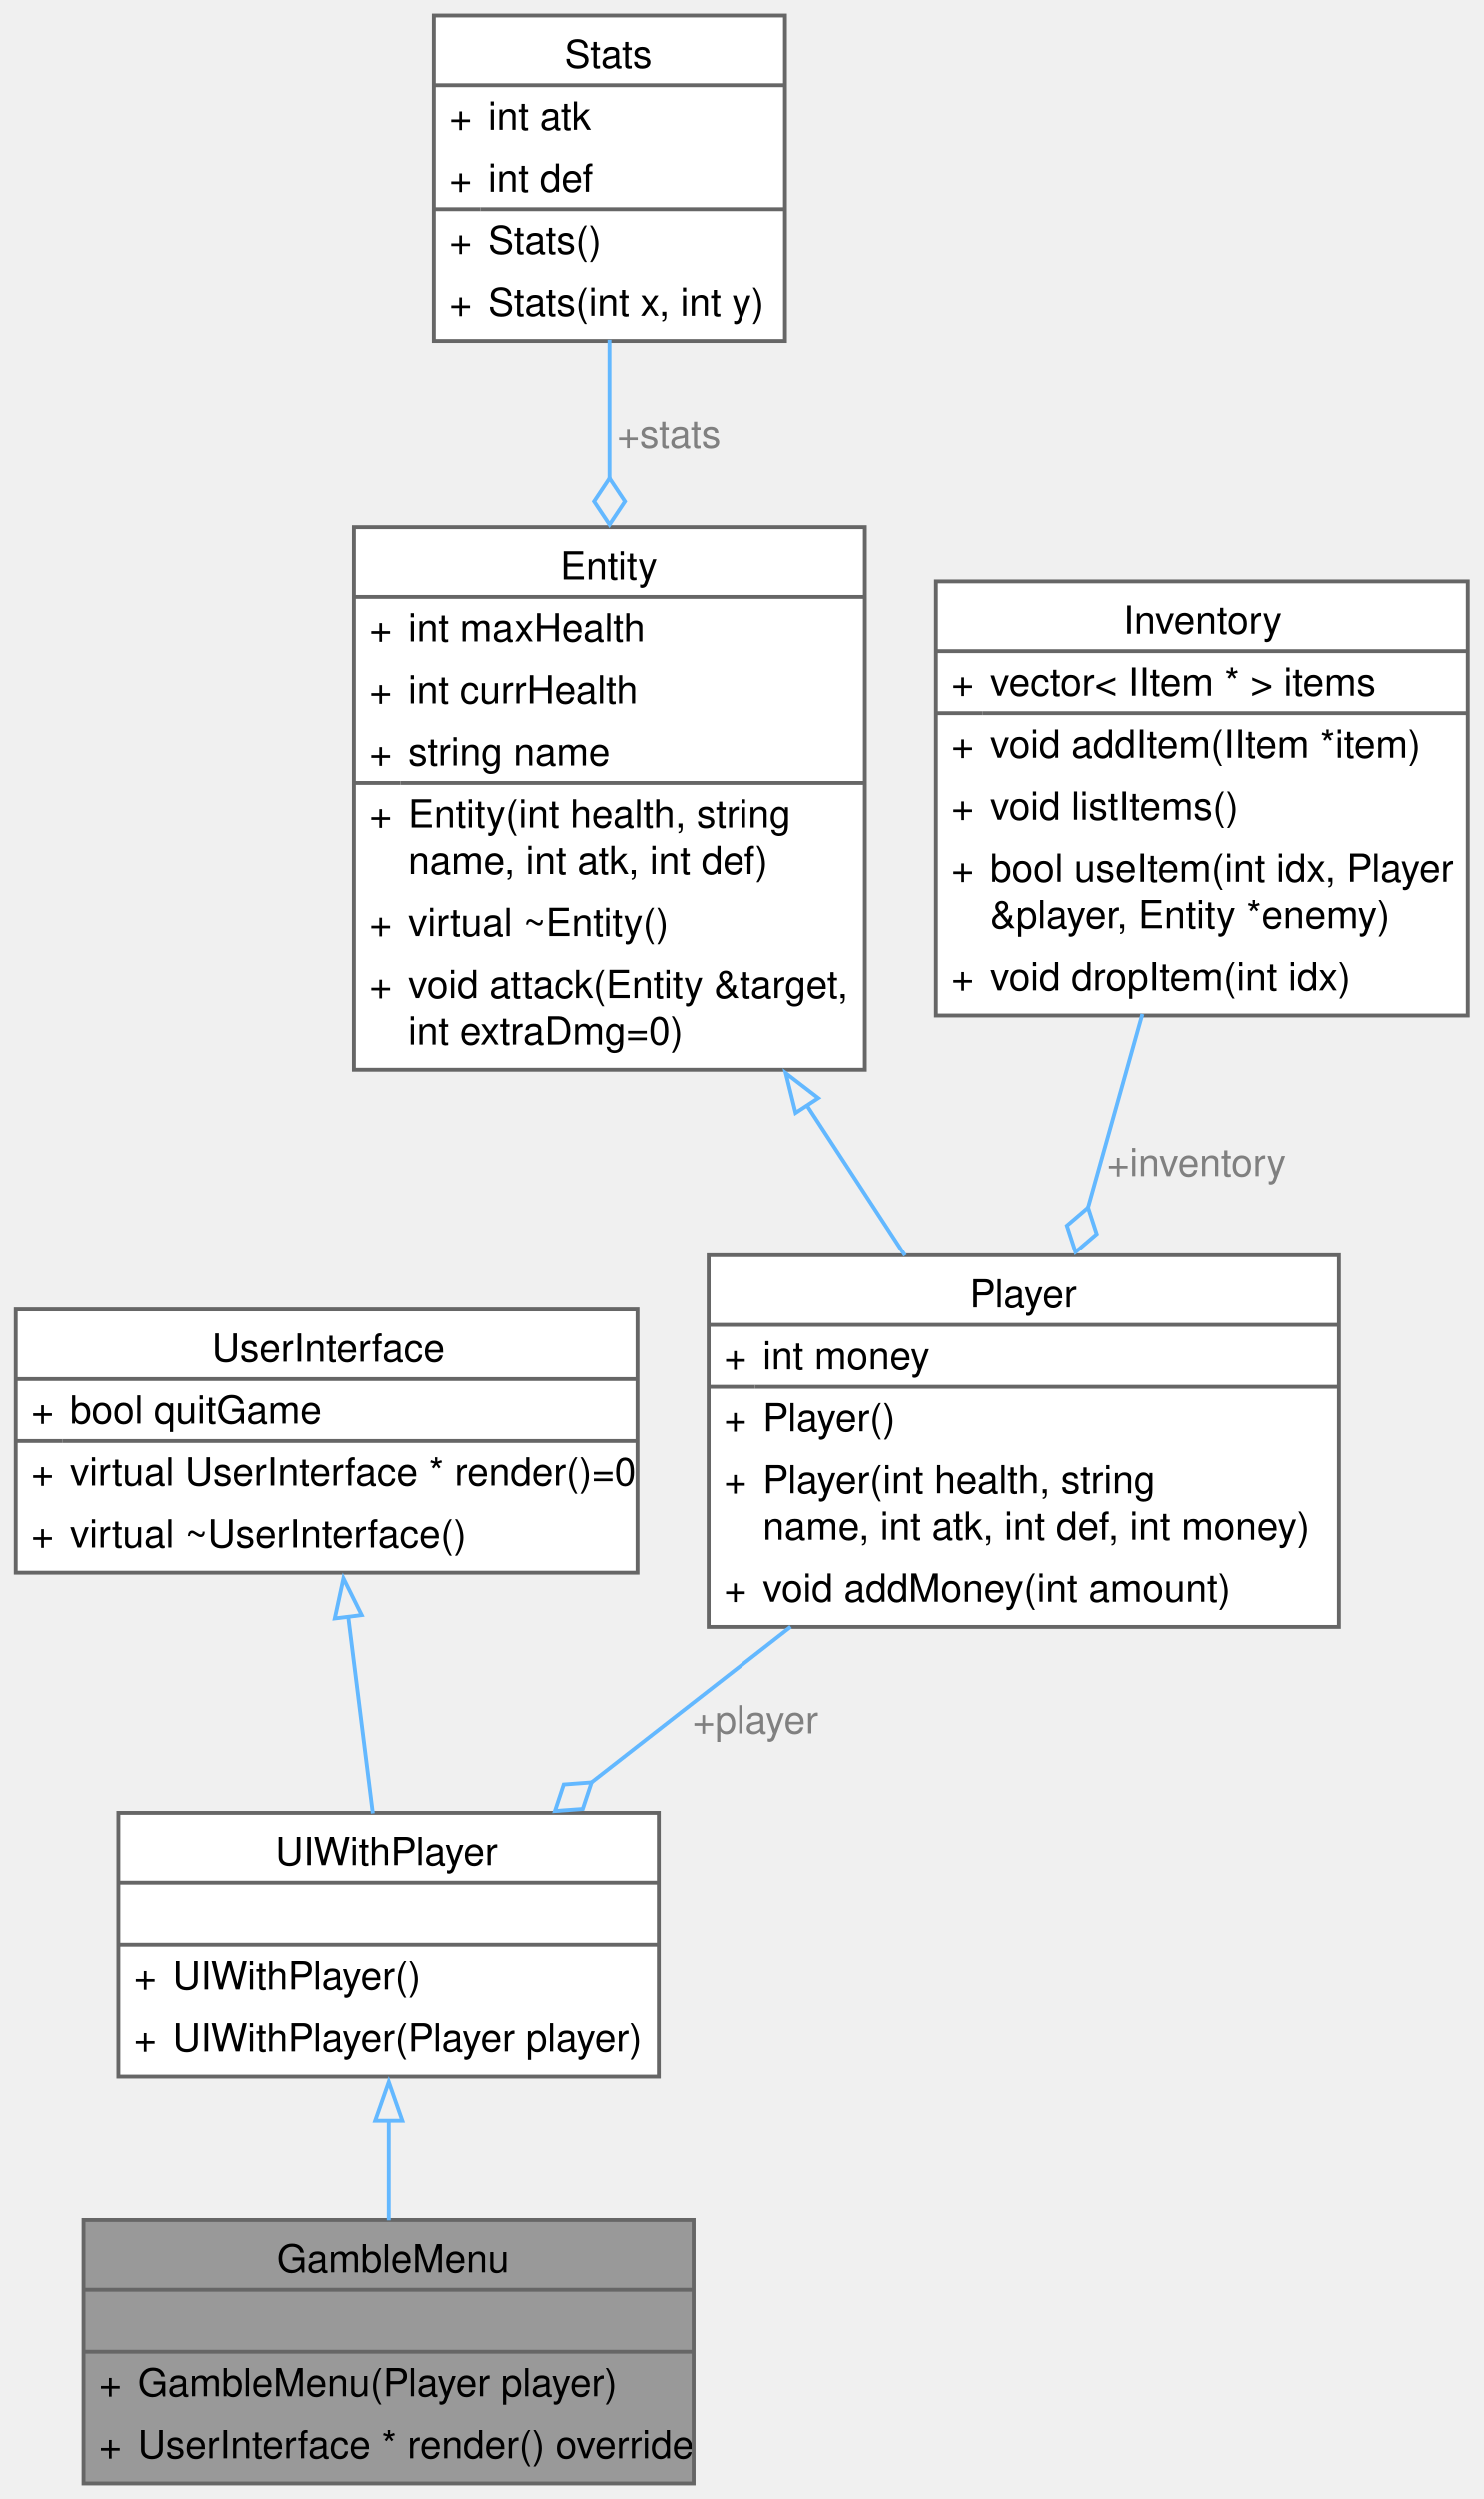
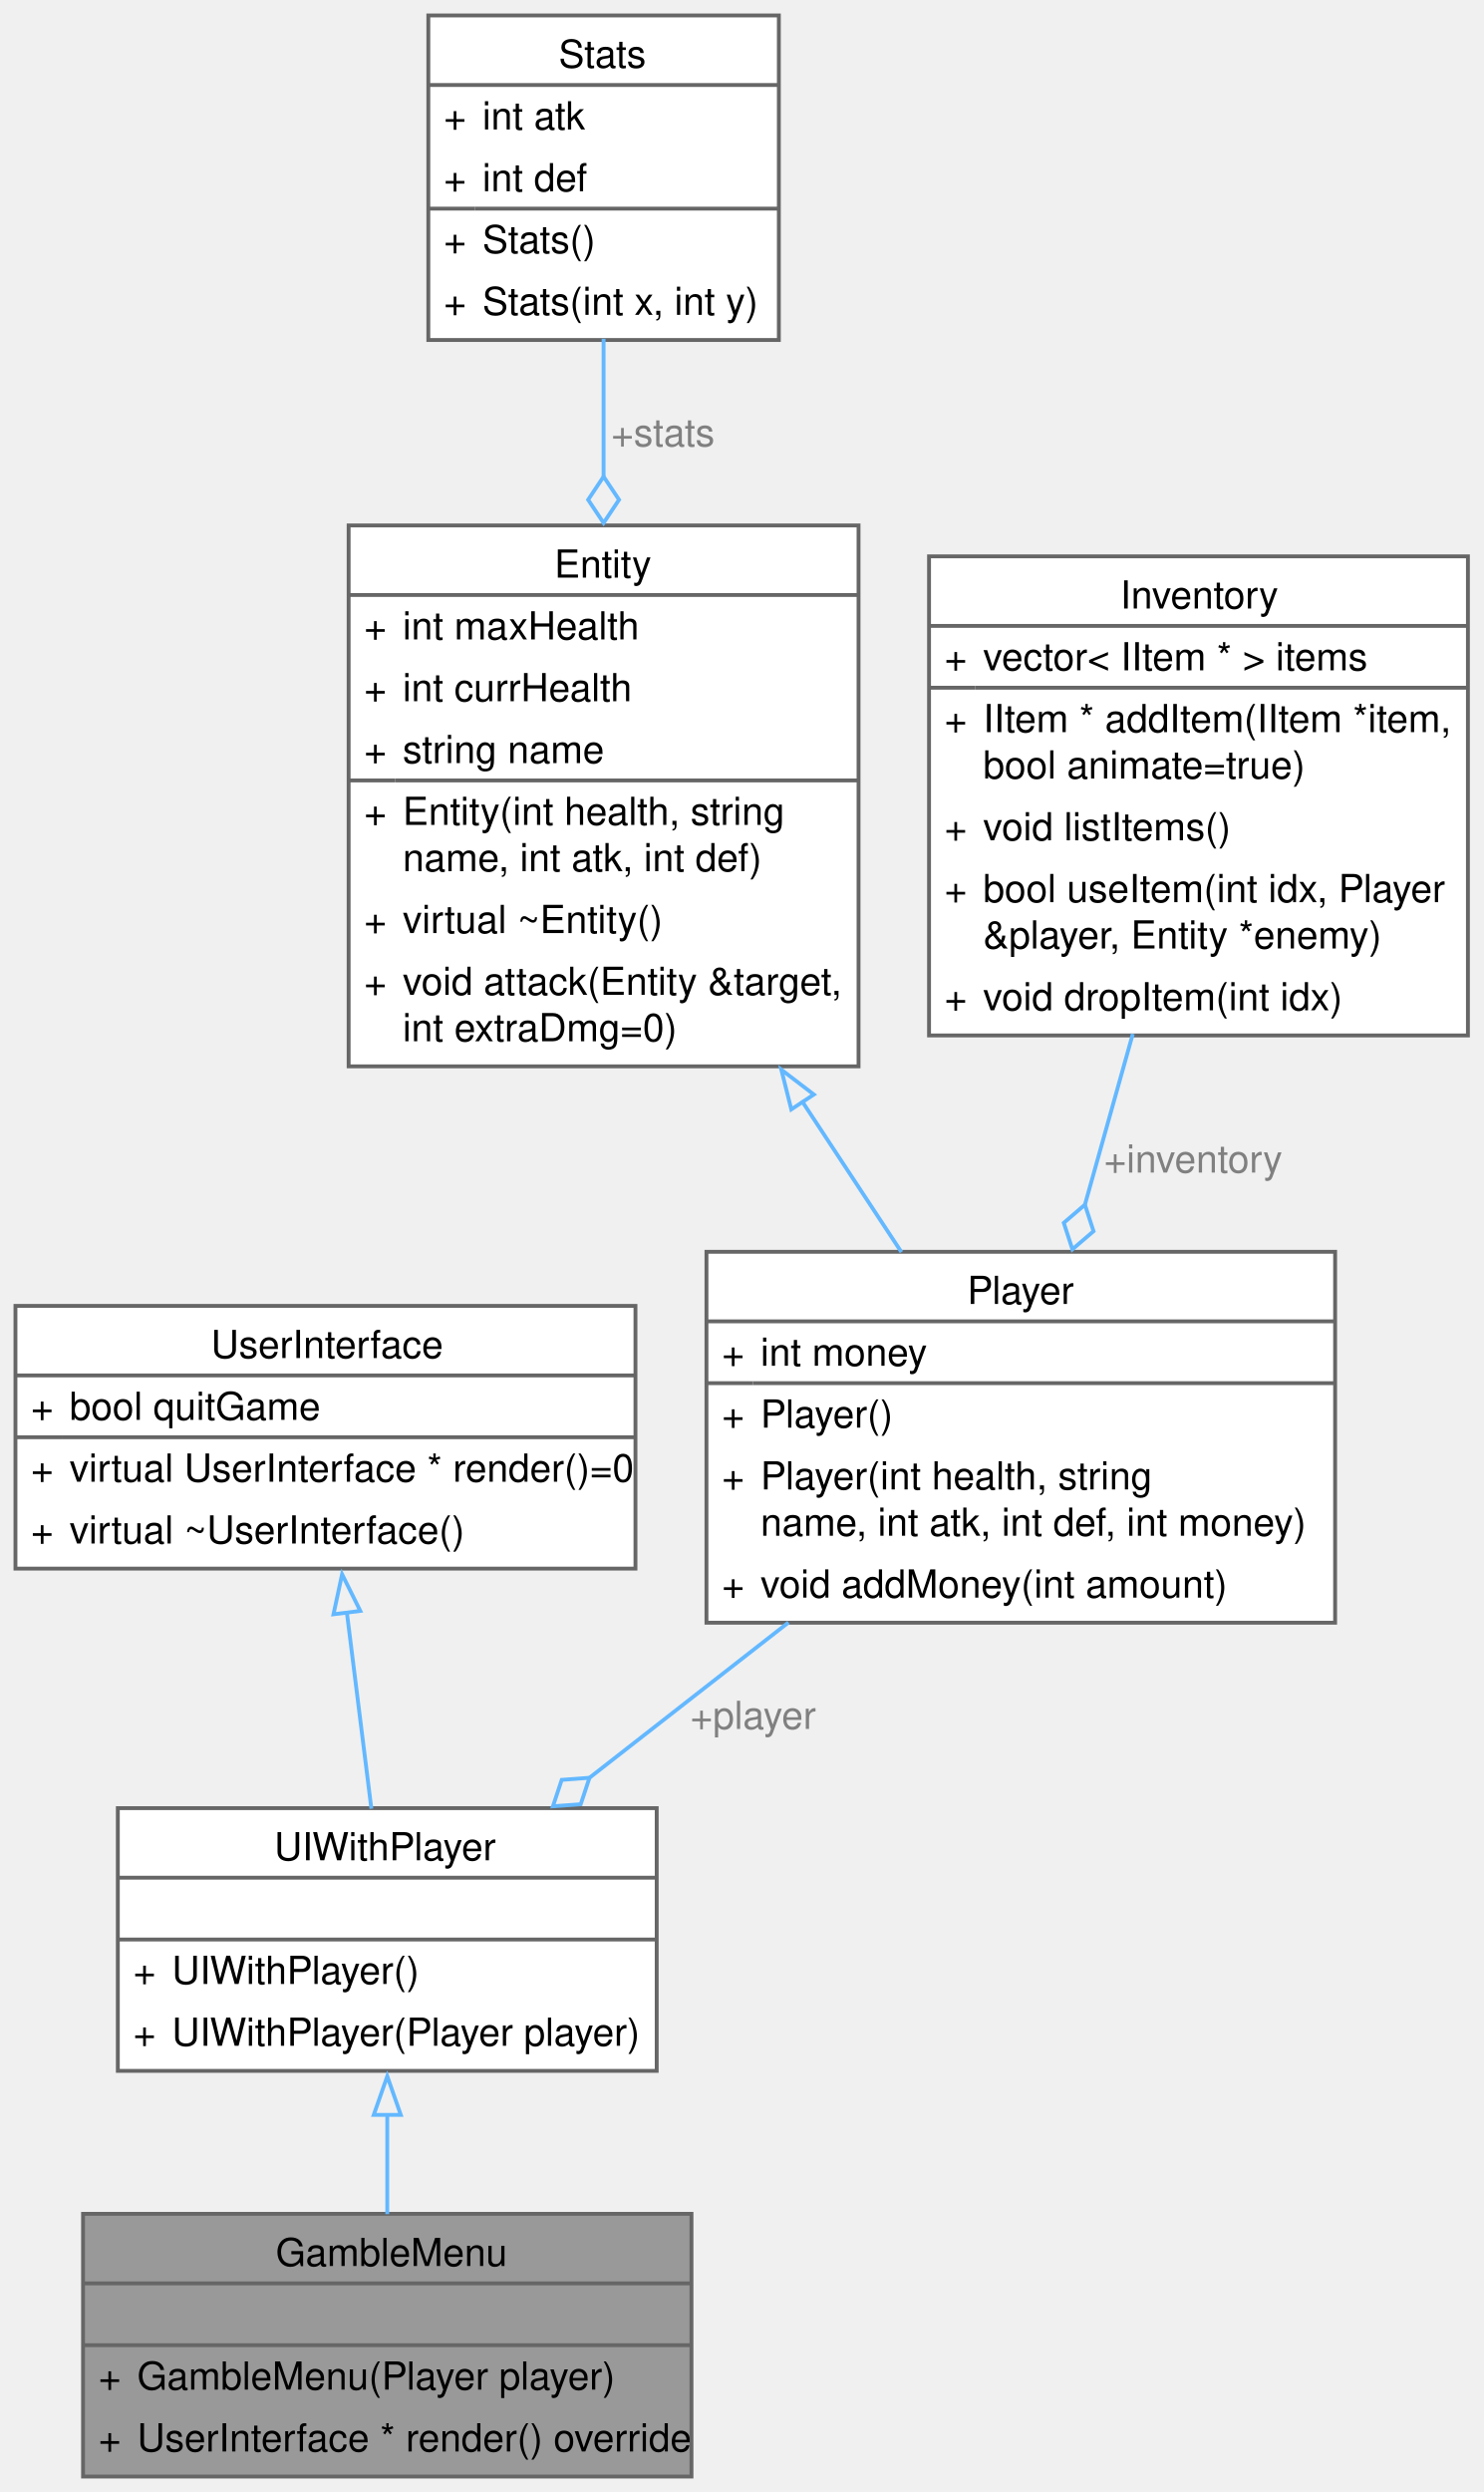
- <svg xmlns="http://www.w3.org/2000/svg" xmlns:xlink="http://www.w3.org/1999/xlink" width="383pt" height="645pt" viewBox="0.00 0.00 382.88 645.00">
+ <svg xmlns="http://www.w3.org/2000/svg" xmlns:xlink="http://www.w3.org/1999/xlink" width="384pt" height="645pt" viewBox="0.00 0.00 384.00 645.00">
  <g id="graph0" class="graph" transform="scale(1 1) rotate(0) translate(4 641)">
    <g id="Node000001" class="node">
      <g id="a_Node000001">
        <a xlink:title="The menu for gambling. The user can win a legendary sword or nothing.">
          <polygon fill="#999999" stroke="none" points="175,-68 17.5,-68 17.5,0 175,0 175,-68" />
          <text text-anchor="start" x="67.38" y="-54.5" font-family="Helvetica,sans-Serif" font-size="10.00">GambleMenu</text>
          <text text-anchor="start" x="94.75" y="-38.5" font-family="Helvetica,sans-Serif" font-size="10.00"> </text>
          <text text-anchor="start" x="21.5" y="-22.5" font-family="Helvetica,sans-Serif" font-size="10.00">+</text>
          <text text-anchor="start" x="31.5" y="-22.5" font-family="Helvetica,sans-Serif" font-size="10.00">GambleMenu(Player player)</text>
          <text text-anchor="start" x="21.5" y="-6.5" font-family="Helvetica,sans-Serif" font-size="10.00">+</text>
          <text text-anchor="start" x="31.5" y="-6.5" font-family="Helvetica,sans-Serif" font-size="10.00">UserInterface * render() override</text>
          <polygon fill="#666666" stroke="#666666" points="17.5,-50 17.5,-50 175,-50 175,-50 17.5,-50" />
          <polygon fill="#666666" stroke="#666666" points="17.5,-34 17.5,-34 175,-34 175,-34 17.5,-34" />
          <polygon fill="none" stroke="#666666" points="17.5,0 17.5,-68 175,-68 175,0 17.5,0" />
        </a>
      </g>
    </g>
    <g id="Node000002" class="node">
      <g id="a_Node000002">
        <a xlink:href="class_u_i_with_player.html" target="_top" xlink:title="Basically just the base class for all user interfaces that have a player.">
          <polygon fill="white" stroke="none" points="166,-173 26.5,-173 26.5,-105 166,-105 166,-173" />
          <text text-anchor="start" x="67" y="-159.5" font-family="Helvetica,sans-Serif" font-size="10.00">UIWithPlayer</text>
          <text text-anchor="start" x="94.75" y="-143.5" font-family="Helvetica,sans-Serif" font-size="10.00"> </text>
          <text text-anchor="start" x="30.5" y="-127.5" font-family="Helvetica,sans-Serif" font-size="10.00">+</text>
          <text text-anchor="start" x="40.5" y="-127.5" font-family="Helvetica,sans-Serif" font-size="10.00">UIWithPlayer()</text>
          <text text-anchor="start" x="30.5" y="-111.5" font-family="Helvetica,sans-Serif" font-size="10.00">+</text>
          <text text-anchor="start" x="40.5" y="-111.5" font-family="Helvetica,sans-Serif" font-size="10.00">UIWithPlayer(Player player)</text>
          <polygon fill="#666666" stroke="#666666" points="26.5,-155 26.5,-155 166,-155 166,-155 26.5,-155" />
          <polygon fill="#666666" stroke="#666666" points="26.5,-139 26.5,-139 166,-139 166,-139 26.5,-139" />
          <polygon fill="none" stroke="#666666" points="26.5,-105 26.5,-173 166,-173 166,-105 26.5,-105" />
        </a>
      </g>
    </g>
    <g id="edge1_Node000001_Node000002" class="edge">
      <g id="a_edge1_Node000001_Node000002">
        <a xlink:title=" ">
          <path fill="none" stroke="#63b8ff" d="M96.25,-93.62C96.25,-84.99 96.25,-76.09 96.25,-67.91" />
          <polygon fill="none" stroke="#63b8ff" points="92.75,-93.61 96.25,-103.61 99.75,-93.61 92.75,-93.61" />
        </a>
      </g>
    </g>
    <g id="Node000003" class="node">
      <g id="a_Node000003">
        <a xlink:href="class_user_interface.html" target="_top" xlink:title="Base class for all user interfaces in the game.">
          <polygon fill="white" stroke="none" points="160.5,-303 0,-303 0,-235 160.5,-235 160.5,-303" />
          <text text-anchor="start" x="50.62" y="-289.5" font-family="Helvetica,sans-Serif" font-size="10.00">UserInterface</text>
          <text text-anchor="start" x="4" y="-273.5" font-family="Helvetica,sans-Serif" font-size="10.00">+</text>
          <text text-anchor="start" x="14" y="-273.5" font-family="Helvetica,sans-Serif" font-size="10.00">bool quitGame</text>
          <text text-anchor="start" x="4" y="-257.5" font-family="Helvetica,sans-Serif" font-size="10.00">+</text>
          <text text-anchor="start" x="14" y="-257.5" font-family="Helvetica,sans-Serif" font-size="10.00">virtual UserInterface * render()=0</text>
          <text text-anchor="start" x="4" y="-241.5" font-family="Helvetica,sans-Serif" font-size="10.00">+</text>
          <text text-anchor="start" x="14" y="-241.5" font-family="Helvetica,sans-Serif" font-size="10.00">virtual ~UserInterface()</text>
          <polygon fill="#666666" stroke="#666666" points="0,-285 0,-285 160.5,-285 160.5,-285 0,-285" />
          <polygon fill="#666666" stroke="#666666" points="0,-269 0,-269 12,-269 12,-269 0,-269" />
          <polygon fill="#666666" stroke="#666666" points="12,-269 12,-269 160.5,-269 160.5,-269 12,-269" />
          <polygon fill="none" stroke="#666666" points="0,-235 0,-303 160.5,-303 160.5,-235 0,-235" />
        </a>
      </g>
    </g>
    <g id="edge2_Node000002_Node000003" class="edge">
      <g id="a_edge2_Node000002_Node000003">
        <a xlink:title=" ">
          <path fill="none" stroke="#63b8ff" d="M85.77,-223.84C87.86,-207.1 90.2,-188.36 92.14,-172.85" />
          <polygon fill="none" stroke="#63b8ff" points="82.33,-223.18 84.56,-233.53 89.27,-224.05 82.33,-223.18" />
        </a>
      </g>
    </g>
    <g id="Node000004" class="node">
      <g id="a_Node000004">
        <a xlink:href="class_player.html" target="_top" xlink:title="The Player class is an Entity that has an inventory and money.">
          <polygon fill="white" stroke="none" points="341.62,-317 178.88,-317 178.88,-221 341.62,-221 341.62,-317" />
          <text text-anchor="start" x="246.38" y="-303.5" font-family="Helvetica,sans-Serif" font-size="10.00">Player</text>
          <text text-anchor="start" x="182.88" y="-287.5" font-family="Helvetica,sans-Serif" font-size="10.00">+</text>
          <text text-anchor="start" x="192.88" y="-287.5" font-family="Helvetica,sans-Serif" font-size="10.00">int money</text>
          <text text-anchor="start" x="182.88" y="-271.5" font-family="Helvetica,sans-Serif" font-size="10.00">+</text>
          <text text-anchor="start" x="192.88" y="-271.5" font-family="Helvetica,sans-Serif" font-size="10.00">Player()</text>
          <text text-anchor="start" x="182.88" y="-255.5" font-family="Helvetica,sans-Serif" font-size="10.00">+</text>
          <text text-anchor="start" x="192.88" y="-255.5" font-family="Helvetica,sans-Serif" font-size="10.00">Player(int health, string</text>
          <text text-anchor="start" x="192.88" y="-243.5" font-family="Helvetica,sans-Serif" font-size="10.00"> name, int atk, int def, int money)</text>
          <text text-anchor="start" x="182.88" y="-227.5" font-family="Helvetica,sans-Serif" font-size="10.00">+</text>
          <text text-anchor="start" x="192.88" y="-227.5" font-family="Helvetica,sans-Serif" font-size="10.00">void addMoney(int amount)</text>
          <polygon fill="#666666" stroke="#666666" points="178.88,-299 178.88,-299 341.62,-299 341.62,-299 178.88,-299" />
          <polygon fill="#666666" stroke="#666666" points="178.88,-283 178.88,-283 190.88,-283 190.88,-283 178.88,-283" />
          <polygon fill="#666666" stroke="#666666" points="190.88,-283 190.88,-283 341.62,-283 341.62,-283 190.88,-283" />
          <polygon fill="none" stroke="#666666" points="178.88,-221 178.88,-317 341.62,-317 341.62,-221 178.88,-221" />
        </a>
      </g>
    </g>
    <g id="edge3_Node000002_Node000004" class="edge">
      <g id="a_edge3_Node000002_Node000004">
        <a xlink:title=" ">
          <path fill="none" stroke="#63b8ff" d="M200.11,-221.06C183.16,-207.83 164.85,-193.54 148.4,-180.71" />
          <polygon fill="none" stroke="#63b8ff" points="148.6,-180.86 141.41,-180.32 139.14,-173.48 146.33,-174.01 148.6,-180.86" />
        </a>
      </g>
      <text text-anchor="middle" x="190.96" y="-193.5" font-family="Helvetica,sans-Serif" font-size="10.00" fill="grey"> +player</text>
    </g>
    <g id="Node000005" class="node">
      <g id="a_Node000005">
        <a xlink:href="class_entity.html" target="_top" xlink:title="Base class for all entities in the game. This includes the player and enemies.">
-           <polygon fill="white" stroke="none" points="219.25,-505 87.25,-505 87.25,-365 219.25,-365 219.25,-505" />
-           <text text-anchor="start" x="140.5" y="-491.5" font-family="Helvetica,sans-Serif" font-size="10.00">Entity</text>
-           <text text-anchor="start" x="91.25" y="-475.5" font-family="Helvetica,sans-Serif" font-size="10.00">+</text>
-           <text text-anchor="start" x="101.25" y="-475.5" font-family="Helvetica,sans-Serif" font-size="10.00">int maxHealth</text>
-           <text text-anchor="start" x="91.25" y="-459.5" font-family="Helvetica,sans-Serif" font-size="10.00">+</text>
-           <text text-anchor="start" x="101.25" y="-459.5" font-family="Helvetica,sans-Serif" font-size="10.00">int currHealth</text>
-           <text text-anchor="start" x="91.25" y="-443.5" font-family="Helvetica,sans-Serif" font-size="10.00">+</text>
-           <text text-anchor="start" x="101.25" y="-443.5" font-family="Helvetica,sans-Serif" font-size="10.00">string name</text>
-           <text text-anchor="start" x="91.25" y="-427.5" font-family="Helvetica,sans-Serif" font-size="10.00">+</text>
-           <text text-anchor="start" x="101.25" y="-427.5" font-family="Helvetica,sans-Serif" font-size="10.00">Entity(int health, string</text>
-           <text text-anchor="start" x="101.25" y="-415.5" font-family="Helvetica,sans-Serif" font-size="10.00"> name, int atk, int def)</text>
-           <text text-anchor="start" x="91.25" y="-399.5" font-family="Helvetica,sans-Serif" font-size="10.00">+</text>
-           <text text-anchor="start" x="101.25" y="-399.5" font-family="Helvetica,sans-Serif" font-size="10.00">virtual ~Entity()</text>
-           <text text-anchor="start" x="91.25" y="-383.5" font-family="Helvetica,sans-Serif" font-size="10.00">+</text>
-           <text text-anchor="start" x="101.25" y="-383.5" font-family="Helvetica,sans-Serif" font-size="10.00">void attack(Entity &amp;target,</text>
-           <text text-anchor="start" x="101.25" y="-371.5" font-family="Helvetica,sans-Serif" font-size="10.00"> int extraDmg=0)</text>
-           <polygon fill="#666666" stroke="#666666" points="87.25,-487 87.25,-487 219.25,-487 219.25,-487 87.25,-487" />
-           <polygon fill="#666666" stroke="#666666" points="87.25,-439 87.25,-439 99.25,-439 99.25,-439 87.25,-439" />
-           <polygon fill="#666666" stroke="#666666" points="99.25,-439 99.25,-439 219.25,-439 219.25,-439 99.25,-439" />
-           <polygon fill="none" stroke="#666666" points="87.25,-365 87.25,-505 219.25,-505 219.25,-365 87.25,-365" />
+           <polygon fill="white" stroke="none" points="218.25,-505 86.25,-505 86.25,-365 218.25,-365 218.25,-505" />
+           <text text-anchor="start" x="139.5" y="-491.5" font-family="Helvetica,sans-Serif" font-size="10.00">Entity</text>
+           <text text-anchor="start" x="90.25" y="-475.5" font-family="Helvetica,sans-Serif" font-size="10.00">+</text>
+           <text text-anchor="start" x="100.25" y="-475.5" font-family="Helvetica,sans-Serif" font-size="10.00">int maxHealth</text>
+           <text text-anchor="start" x="90.25" y="-459.5" font-family="Helvetica,sans-Serif" font-size="10.00">+</text>
+           <text text-anchor="start" x="100.25" y="-459.5" font-family="Helvetica,sans-Serif" font-size="10.00">int currHealth</text>
+           <text text-anchor="start" x="90.25" y="-443.5" font-family="Helvetica,sans-Serif" font-size="10.00">+</text>
+           <text text-anchor="start" x="100.25" y="-443.5" font-family="Helvetica,sans-Serif" font-size="10.00">string name</text>
+           <text text-anchor="start" x="90.25" y="-427.5" font-family="Helvetica,sans-Serif" font-size="10.00">+</text>
+           <text text-anchor="start" x="100.25" y="-427.5" font-family="Helvetica,sans-Serif" font-size="10.00">Entity(int health, string</text>
+           <text text-anchor="start" x="100.25" y="-415.5" font-family="Helvetica,sans-Serif" font-size="10.00"> name, int atk, int def)</text>
+           <text text-anchor="start" x="90.25" y="-399.5" font-family="Helvetica,sans-Serif" font-size="10.00">+</text>
+           <text text-anchor="start" x="100.25" y="-399.5" font-family="Helvetica,sans-Serif" font-size="10.00">virtual ~Entity()</text>
+           <text text-anchor="start" x="90.25" y="-383.5" font-family="Helvetica,sans-Serif" font-size="10.00">+</text>
+           <text text-anchor="start" x="100.25" y="-383.5" font-family="Helvetica,sans-Serif" font-size="10.00">void attack(Entity &amp;target,</text>
+           <text text-anchor="start" x="100.25" y="-371.5" font-family="Helvetica,sans-Serif" font-size="10.00"> int extraDmg=0)</text>
+           <polygon fill="#666666" stroke="#666666" points="86.25,-487 86.25,-487 218.25,-487 218.25,-487 86.25,-487" />
+           <polygon fill="#666666" stroke="#666666" points="86.25,-439 86.25,-439 98.25,-439 98.25,-439 86.25,-439" />
+           <polygon fill="#666666" stroke="#666666" points="98.25,-439 98.25,-439 218.25,-439 218.25,-439 98.25,-439" />
+           <polygon fill="none" stroke="#666666" points="86.25,-365 86.25,-505 218.25,-505 218.25,-365 86.25,-365" />
        </a>
      </g>
    </g>
    <g id="edge4_Node000004_Node000005" class="edge">
      <g id="a_edge4_Node000004_Node000005">
        <a xlink:title=" ">
-           <path fill="none" stroke="#63b8ff" d="M204.29,-355.77C212.96,-342.49 221.71,-329.07 229.64,-316.92" />
-           <polygon fill="none" stroke="#63b8ff" points="201.37,-353.84 198.83,-364.13 207.23,-357.67 201.37,-353.84" />
+           <path fill="none" stroke="#63b8ff" d="M203.51,-356.16C212.34,-342.75 221.27,-329.19 229.35,-316.92" />
+           <polygon fill="none" stroke="#63b8ff" points="200.84,-353.86 198.26,-364.14 206.68,-357.71 200.84,-353.86" />
        </a>
      </g>
    </g>
    <g id="Node000006" class="node">
      <g id="a_Node000006">
        <a xlink:href="class_stats.html" target="_top" xlink:title="Stats for all entities.">
-           <polygon fill="white" stroke="none" points="198.62,-637 107.88,-637 107.88,-553 198.62,-553 198.62,-637" />
-           <text text-anchor="start" x="141.62" y="-623.5" font-family="Helvetica,sans-Serif" font-size="10.00">Stats</text>
-           <text text-anchor="start" x="111.88" y="-607.5" font-family="Helvetica,sans-Serif" font-size="10.00">+</text>
-           <text text-anchor="start" x="121.88" y="-607.5" font-family="Helvetica,sans-Serif" font-size="10.00">int atk</text>
-           <text text-anchor="start" x="111.88" y="-591.5" font-family="Helvetica,sans-Serif" font-size="10.00">+</text>
-           <text text-anchor="start" x="121.88" y="-591.5" font-family="Helvetica,sans-Serif" font-size="10.00">int def</text>
-           <text text-anchor="start" x="111.88" y="-575.5" font-family="Helvetica,sans-Serif" font-size="10.00">+</text>
-           <text text-anchor="start" x="121.88" y="-575.5" font-family="Helvetica,sans-Serif" font-size="10.00">Stats()</text>
-           <text text-anchor="start" x="111.88" y="-559.5" font-family="Helvetica,sans-Serif" font-size="10.00">+</text>
-           <text text-anchor="start" x="121.88" y="-559.5" font-family="Helvetica,sans-Serif" font-size="10.00">Stats(int x, int y)</text>
-           <polygon fill="#666666" stroke="#666666" points="107.88,-619 107.88,-619 198.62,-619 198.62,-619 107.88,-619" />
-           <polygon fill="#666666" stroke="#666666" points="107.88,-587 107.88,-587 119.88,-587 119.88,-587 107.88,-587" />
-           <polygon fill="#666666" stroke="#666666" points="119.88,-587 119.88,-587 198.62,-587 198.62,-587 119.88,-587" />
-           <polygon fill="none" stroke="#666666" points="107.88,-553 107.88,-637 198.62,-637 198.62,-553 107.88,-553" />
+           <polygon fill="white" stroke="none" points="197.62,-637 106.88,-637 106.88,-553 197.62,-553 197.62,-637" />
+           <text text-anchor="start" x="140.62" y="-623.5" font-family="Helvetica,sans-Serif" font-size="10.00">Stats</text>
+           <text text-anchor="start" x="110.88" y="-607.5" font-family="Helvetica,sans-Serif" font-size="10.00">+</text>
+           <text text-anchor="start" x="120.88" y="-607.5" font-family="Helvetica,sans-Serif" font-size="10.00">int atk</text>
+           <text text-anchor="start" x="110.88" y="-591.5" font-family="Helvetica,sans-Serif" font-size="10.00">+</text>
+           <text text-anchor="start" x="120.88" y="-591.5" font-family="Helvetica,sans-Serif" font-size="10.00">int def</text>
+           <text text-anchor="start" x="110.88" y="-575.5" font-family="Helvetica,sans-Serif" font-size="10.00">+</text>
+           <text text-anchor="start" x="120.88" y="-575.5" font-family="Helvetica,sans-Serif" font-size="10.00">Stats()</text>
+           <text text-anchor="start" x="110.88" y="-559.5" font-family="Helvetica,sans-Serif" font-size="10.00">+</text>
+           <text text-anchor="start" x="120.88" y="-559.5" font-family="Helvetica,sans-Serif" font-size="10.00">Stats(int x, int y)</text>
+           <polygon fill="#666666" stroke="#666666" points="106.88,-619 106.88,-619 197.62,-619 197.62,-619 106.88,-619" />
+           <polygon fill="#666666" stroke="#666666" points="106.88,-587 106.88,-587 118.88,-587 118.88,-587 106.88,-587" />
+           <polygon fill="#666666" stroke="#666666" points="118.88,-587 118.88,-587 197.62,-587 197.62,-587 118.88,-587" />
+           <polygon fill="none" stroke="#666666" points="106.88,-553 106.88,-637 197.62,-637 197.62,-553 106.88,-553" />
        </a>
      </g>
    </g>
    <g id="edge5_Node000005_Node000006" class="edge">
      <g id="a_edge5_Node000005_Node000006">
        <a xlink:title=" ">
-           <path fill="none" stroke="#63b8ff" d="M153.25,-553.31C153.25,-542.32 153.25,-530.02 153.25,-517.63" />
-           <polygon fill="none" stroke="#63b8ff" points="153.25,-517.65 149.25,-511.65 153.25,-505.65 157.25,-511.65 153.25,-517.65" />
+           <path fill="none" stroke="#63b8ff" d="M152.25,-553.31C152.25,-542.32 152.25,-530.02 152.25,-517.63" />
+           <polygon fill="none" stroke="#63b8ff" points="152.25,-517.65 148.25,-511.65 152.25,-505.65 156.25,-511.65 152.25,-517.65" />
        </a>
      </g>
-       <text text-anchor="middle" x="168.62" y="-525.5" font-family="Helvetica,sans-Serif" font-size="10.00" fill="grey"> +stats</text>
+       <text text-anchor="middle" x="167.62" y="-525.5" font-family="Helvetica,sans-Serif" font-size="10.00" fill="grey"> +stats</text>
    </g>
    <g id="Node000007" class="node">
      <g id="a_Node000007">
        <a xlink:href="class_inventory.html" target="_top" xlink:title="Inventory class that holds all items for the player.">
-           <polygon fill="white" stroke="none" points="374.88,-491 237.62,-491 237.62,-379 374.88,-379 374.88,-491" />
-           <text text-anchor="start" x="286" y="-477.5" font-family="Helvetica,sans-Serif" font-size="10.00">Inventory</text>
-           <text text-anchor="start" x="241.62" y="-461.5" font-family="Helvetica,sans-Serif" font-size="10.00">+</text>
-           <text text-anchor="start" x="251.62" y="-461.5" font-family="Helvetica,sans-Serif" font-size="10.00">vector&lt; IItem * &gt; items</text>
-           <text text-anchor="start" x="241.62" y="-445.5" font-family="Helvetica,sans-Serif" font-size="10.00">+</text>
-           <text text-anchor="start" x="251.62" y="-445.5" font-family="Helvetica,sans-Serif" font-size="10.00">void addItem(IItem *item)</text>
-           <text text-anchor="start" x="241.62" y="-429.5" font-family="Helvetica,sans-Serif" font-size="10.00">+</text>
-           <text text-anchor="start" x="251.62" y="-429.5" font-family="Helvetica,sans-Serif" font-size="10.00">void listItems()</text>
-           <text text-anchor="start" x="241.62" y="-413.5" font-family="Helvetica,sans-Serif" font-size="10.00">+</text>
-           <text text-anchor="start" x="251.62" y="-413.5" font-family="Helvetica,sans-Serif" font-size="10.00">bool useItem(int idx, Player</text>
-           <text text-anchor="start" x="251.62" y="-401.5" font-family="Helvetica,sans-Serif" font-size="10.00"> &amp;player, Entity *enemy)</text>
-           <text text-anchor="start" x="241.62" y="-385.5" font-family="Helvetica,sans-Serif" font-size="10.00">+</text>
-           <text text-anchor="start" x="251.62" y="-385.5" font-family="Helvetica,sans-Serif" font-size="10.00">void dropItem(int idx)</text>
-           <polygon fill="#666666" stroke="#666666" points="237.62,-473 237.62,-473 374.88,-473 374.88,-473 237.62,-473" />
-           <polygon fill="#666666" stroke="#666666" points="237.62,-457 237.62,-457 249.62,-457 249.62,-457 237.62,-457" />
-           <polygon fill="#666666" stroke="#666666" points="249.62,-457 249.62,-457 374.88,-457 374.88,-457 249.62,-457" />
-           <polygon fill="none" stroke="#666666" points="237.62,-379 237.62,-491 374.88,-491 374.88,-379 237.62,-379" />
+           <polygon fill="white" stroke="none" points="376,-497 236.5,-497 236.5,-373 376,-373 376,-497" />
+           <text text-anchor="start" x="286" y="-483.5" font-family="Helvetica,sans-Serif" font-size="10.00">Inventory</text>
+           <text text-anchor="start" x="240.5" y="-467.5" font-family="Helvetica,sans-Serif" font-size="10.00">+</text>
+           <text text-anchor="start" x="250.5" y="-467.5" font-family="Helvetica,sans-Serif" font-size="10.00">vector&lt; IItem * &gt; items</text>
+           <text text-anchor="start" x="240.5" y="-451.5" font-family="Helvetica,sans-Serif" font-size="10.00">+</text>
+           <text text-anchor="start" x="250.5" y="-451.5" font-family="Helvetica,sans-Serif" font-size="10.00">IItem * addItem(IItem *item,</text>
+           <text text-anchor="start" x="250.5" y="-439.5" font-family="Helvetica,sans-Serif" font-size="10.00"> bool animate=true)</text>
+           <text text-anchor="start" x="240.5" y="-423.5" font-family="Helvetica,sans-Serif" font-size="10.00">+</text>
+           <text text-anchor="start" x="250.5" y="-423.5" font-family="Helvetica,sans-Serif" font-size="10.00">void listItems()</text>
+           <text text-anchor="start" x="240.5" y="-407.5" font-family="Helvetica,sans-Serif" font-size="10.00">+</text>
+           <text text-anchor="start" x="250.5" y="-407.5" font-family="Helvetica,sans-Serif" font-size="10.00">bool useItem(int idx, Player</text>
+           <text text-anchor="start" x="250.5" y="-395.5" font-family="Helvetica,sans-Serif" font-size="10.00"> &amp;player, Entity *enemy)</text>
+           <text text-anchor="start" x="240.5" y="-379.5" font-family="Helvetica,sans-Serif" font-size="10.00">+</text>
+           <text text-anchor="start" x="250.5" y="-379.5" font-family="Helvetica,sans-Serif" font-size="10.00">void dropItem(int idx)</text>
+           <polygon fill="#666666" stroke="#666666" points="236.5,-479 236.5,-479 376,-479 376,-479 236.5,-479" />
+           <polygon fill="#666666" stroke="#666666" points="236.5,-463 236.5,-463 248.5,-463 248.5,-463 236.5,-463" />
+           <polygon fill="#666666" stroke="#666666" points="248.5,-463 248.5,-463 376,-463 376,-463 248.5,-463" />
+           <polygon fill="none" stroke="#666666" points="236.5,-373 236.5,-497 376,-497 376,-373 236.5,-373" />
        </a>
      </g>
    </g>
    <g id="edge6_Node000004_Node000007" class="edge">
      <g id="a_edge6_Node000004_Node000007">
        <a xlink:title=" ">
-           <path fill="none" stroke="#63b8ff" d="M290.93,-379.39C286.41,-363.28 281.45,-345.57 276.85,-329.18" />
-           <polygon fill="none" stroke="#63b8ff" points="276.91,-329.38 271.43,-324.69 273.67,-317.83 279.14,-322.52 276.91,-329.38" />
+           <path fill="none" stroke="#63b8ff" d="M289.25,-373.4C285.19,-358.93 280.87,-343.51 276.83,-329.11" />
+           <polygon fill="none" stroke="#63b8ff" points="276.85,-329.19 271.38,-324.49 273.61,-317.64 279.08,-322.33 276.85,-329.19" />
        </a>
      </g>
      <text text-anchor="middle" x="304.87" y="-337.5" font-family="Helvetica,sans-Serif" font-size="10.00" fill="grey"> +inventory</text>
    </g>
  </g>
</svg>
